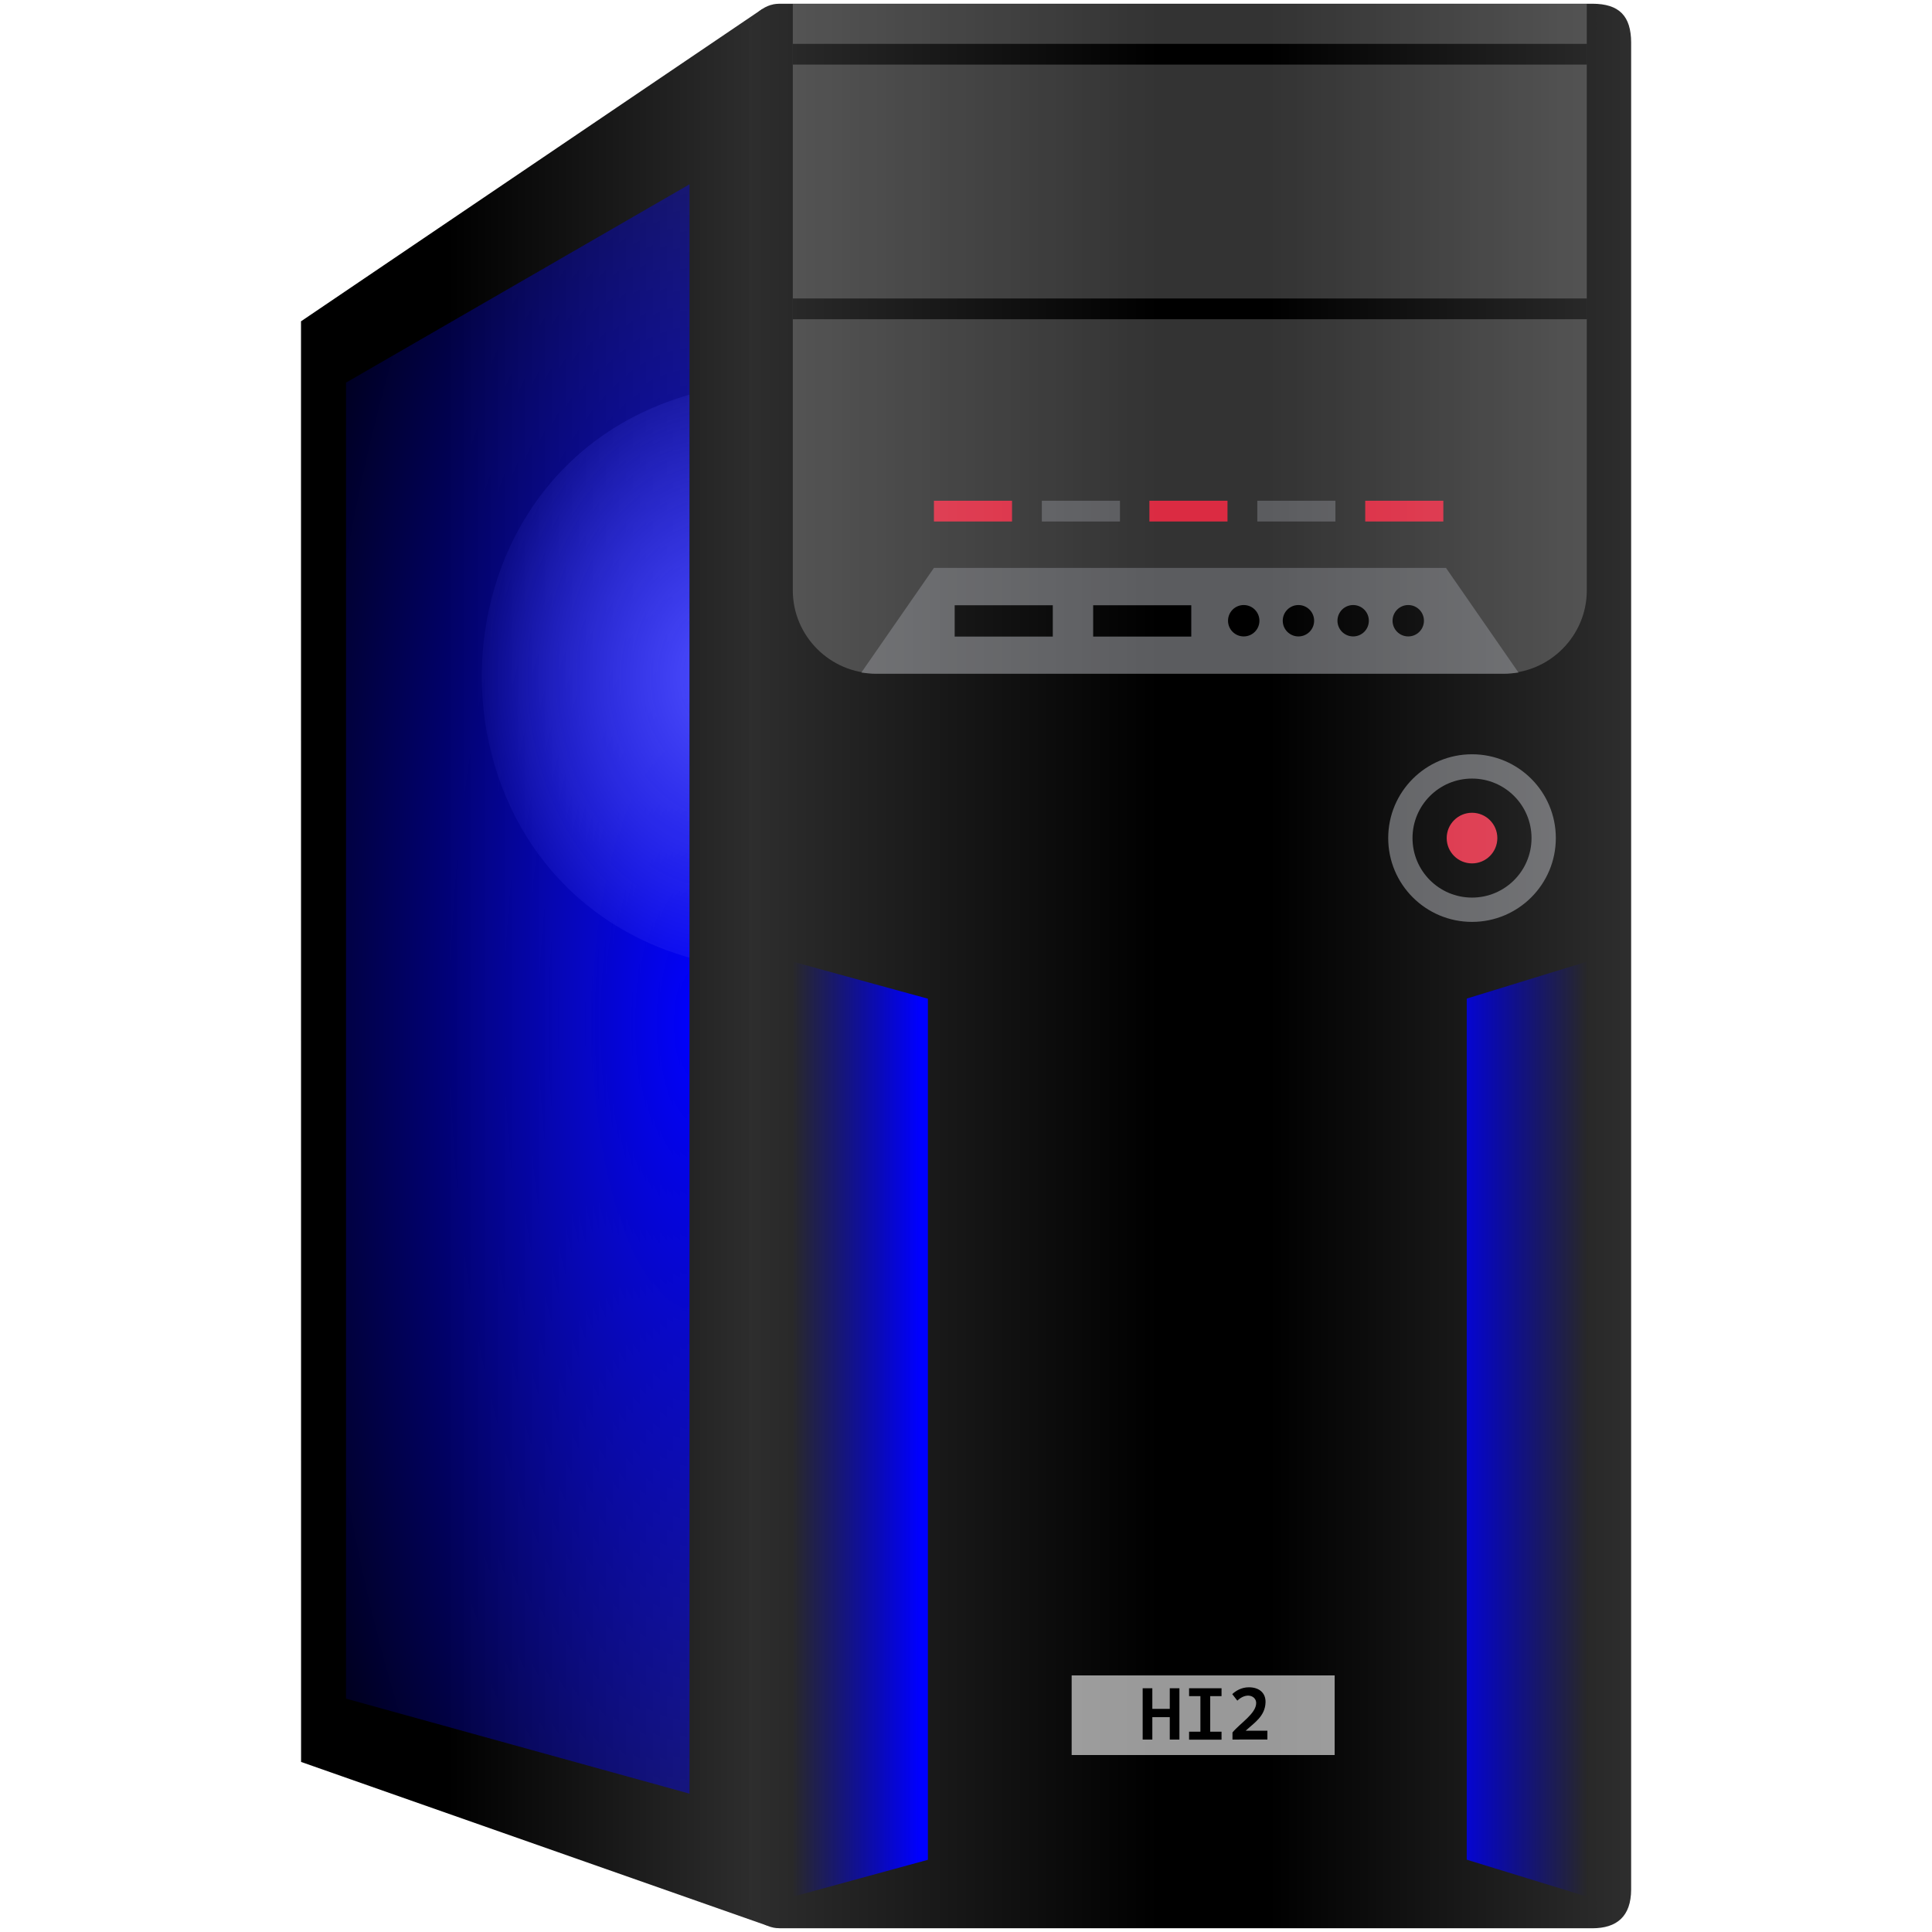
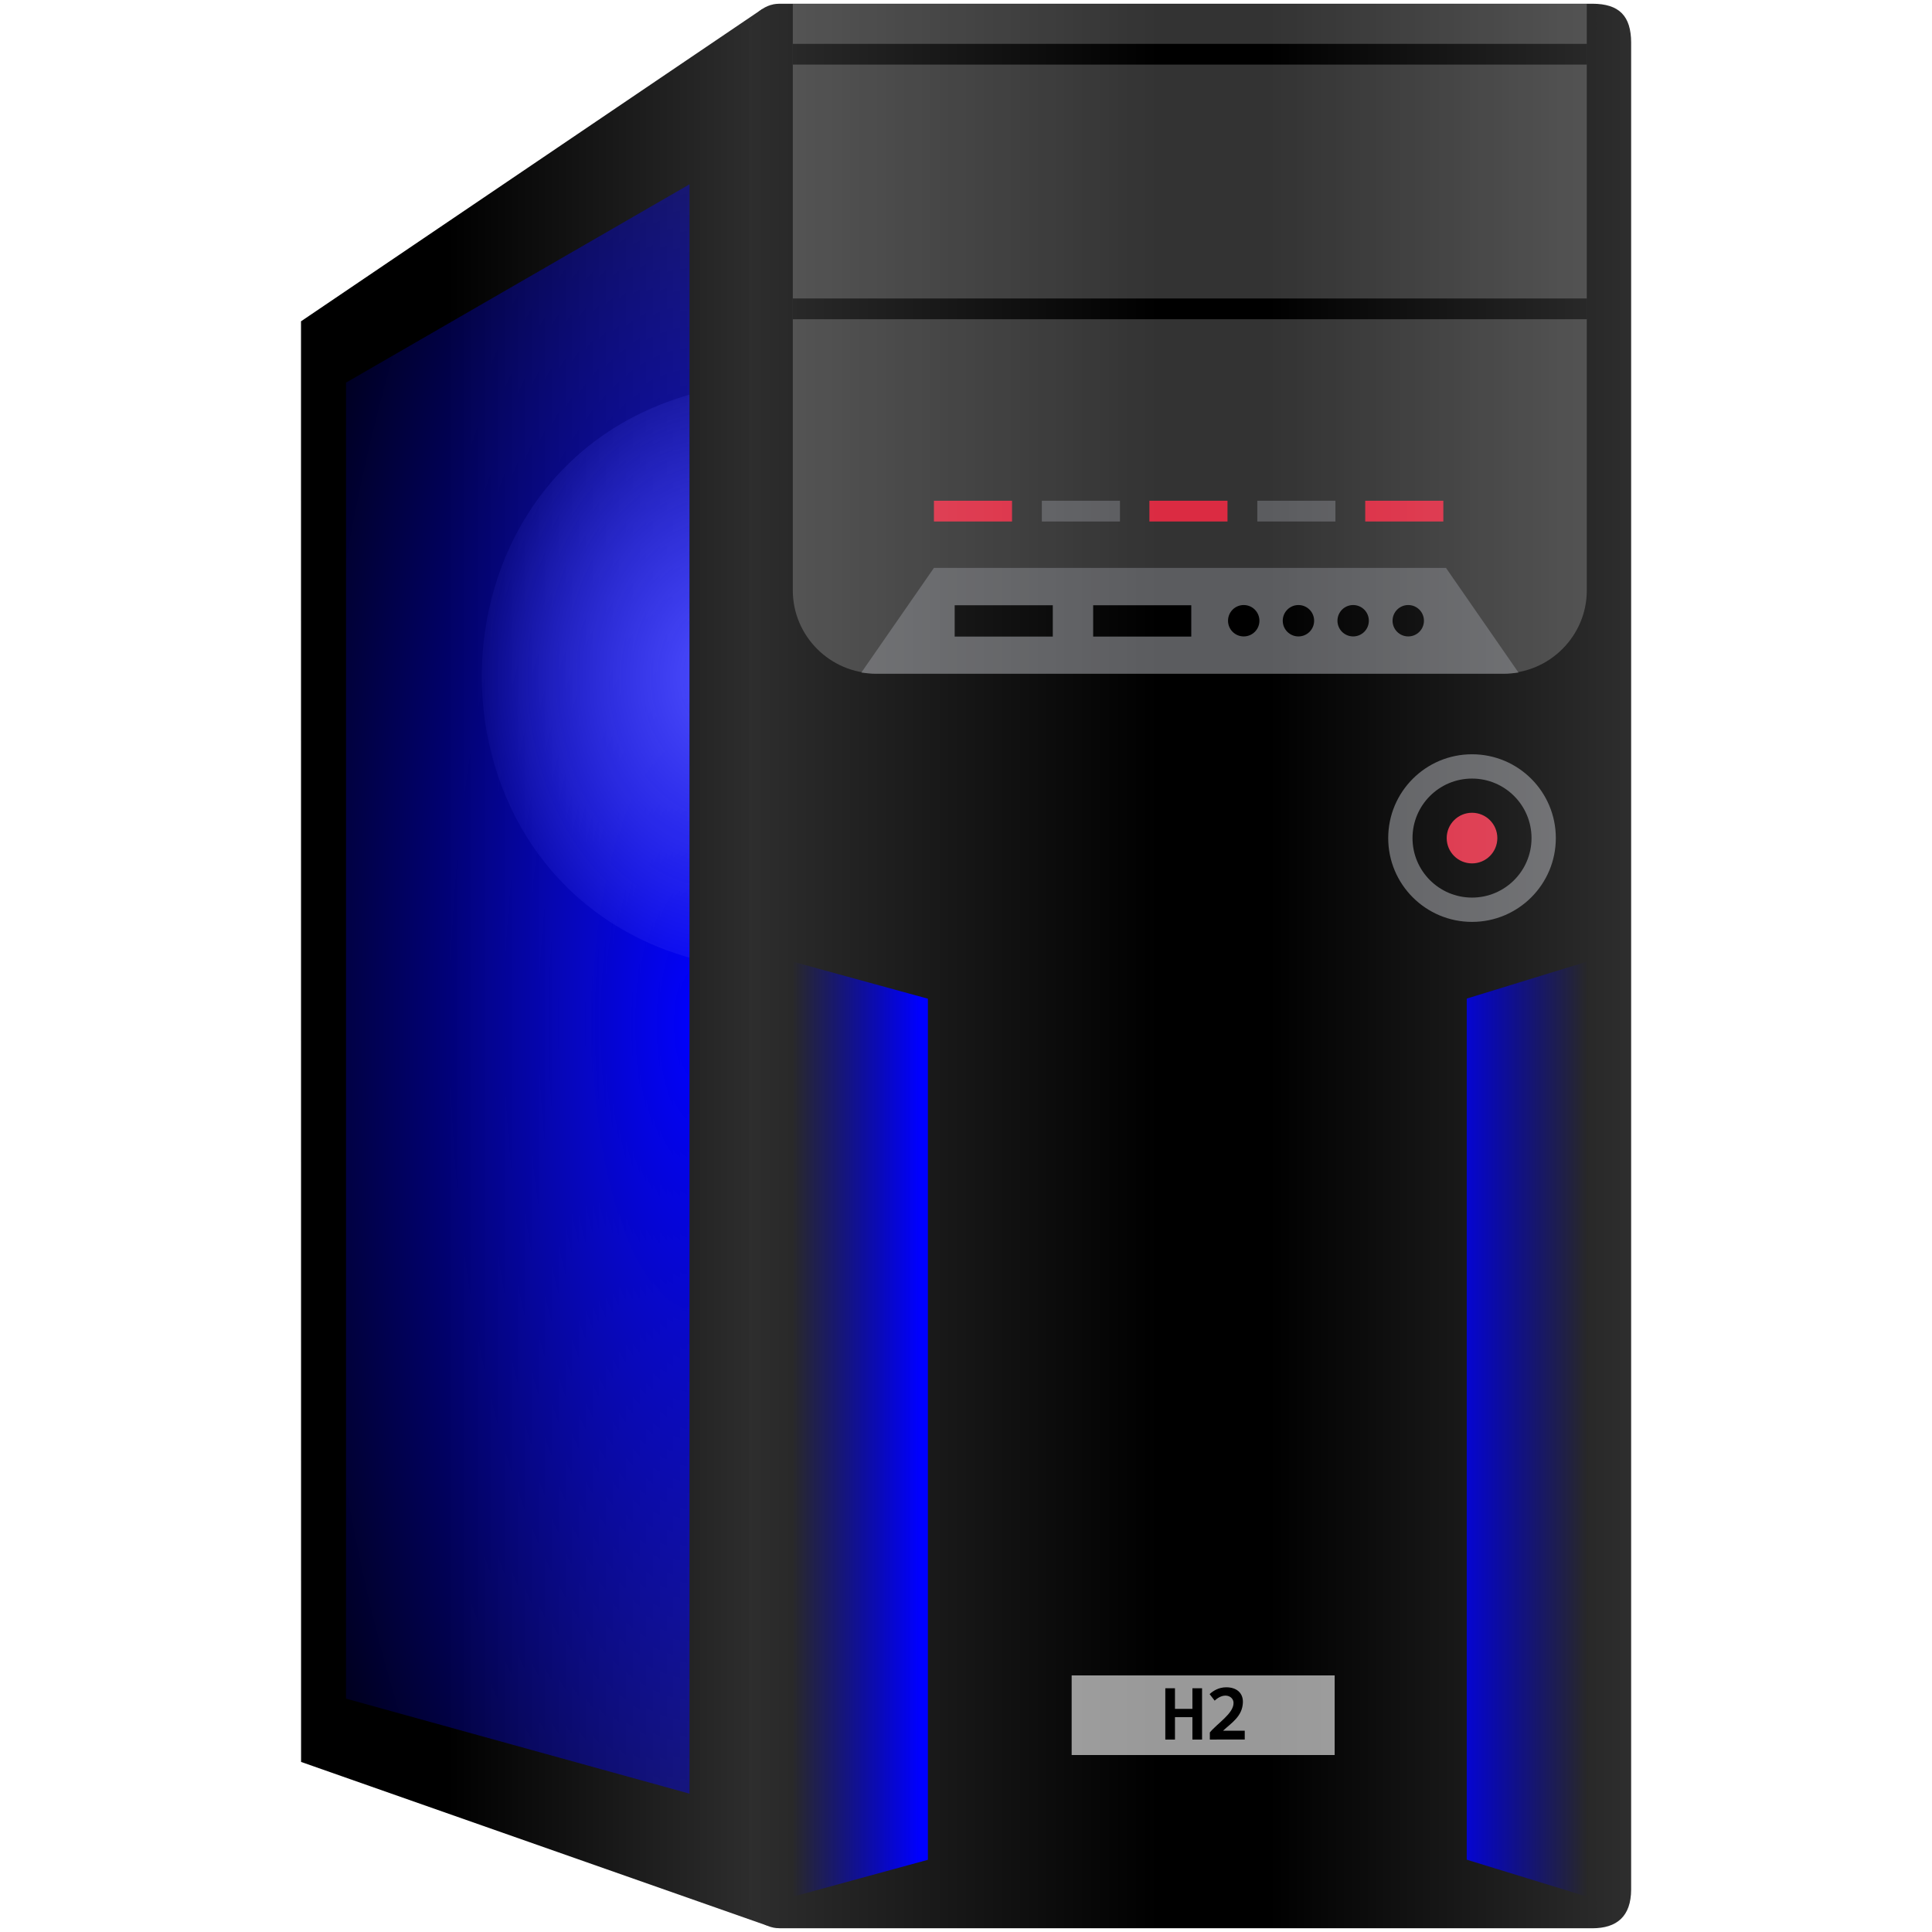
<svg xmlns="http://www.w3.org/2000/svg" width="512" height="512" version="1.1" viewBox="0 0 512 512">
  <defs>
    <linearGradient id="c" x1="198.4" x2="432.2" y1="244" y2="244" gradientUnits="userSpaceOnUse">
      <stop style="stop-color:#fff;stop-opacity:.18" offset="0" />
      <stop style="stop-color:#fff;stop-opacity:0" offset=".464" />
      <stop style="stop-color:#fff;stop-opacity:0" offset=".59" />
      <stop style="stop-color:#fff;stop-opacity:.18" offset="1" />
    </linearGradient>
    <linearGradient id="a" x1="210" x2="420.7" y1="380" y2="380" gradientUnits="userSpaceOnUse">
      <stop style="stop-color:#0000ff;stop-opacity:0" offset="0" />
      <stop style="stop-color:#0000ff" offset=".16" />
      <stop style="stop-color:#0000ff" offset=".81" />
      <stop style="stop-color:#0000ff;stop-opacity:0" offset="1" />
    </linearGradient>
    <linearGradient id="e" x1="118.5" x2="242" y1="256.4" y2="256.4" gradientUnits="userSpaceOnUse">
      <stop style="stop-color:#000" offset="0" />
      <stop style="stop-color:#454545" offset="1" />
    </linearGradient>
    <radialGradient id="d" cx="222.1" cy="264.2" r="45.52" gradientTransform="matrix(2.869 0 3.952e-6 7.878 -452.7 -1810)" gradientUnits="userSpaceOnUse">
      <stop style="stop-color:#0000fd" offset="0" />
      <stop style="stop-color:#0303ea;stop-opacity:0" offset="1" />
    </radialGradient>
    <radialGradient id="b" cx="223.6" cy="179.7" r="27.51" gradientTransform="matrix(2.491 0 0 3.253 -365.7 -405.2)" gradientUnits="userSpaceOnUse">
      <stop style="stop-color:#4d4dff" offset="0" />
      <stop style="stop-color:#4d4dff;stop-opacity:0" offset="1" />
    </radialGradient>
  </defs>
  <path d="m79.77 85.15 122.2-82.74 1.319 507.9-123.5-43.38z" fill="url(#e)" />
  <path d="m422 511h-215.4c-4.543 0-8.255-3.712-8.255-8.255v-493.5c0-4.543 3.712-8.255 8.255-8.255h215.4c7.106 0 10.26 3.274 10.26 10.26v489.5c0 7.139-3.823 10.26-10.26 10.26z" />
  <path d="m210.1 1.048v155.4c0 12.11 9.91 22.01 22.01 22.01h166.4c12.11 0 22.01-9.91 22.01-22.01v-155.4z" fill="#333" />
  <rect x="210.1" y="79.1" width="210.5" height="5.5" />
  <rect x="210.1" y="11.62" width="210.5" height="5.5" />
  <rect x="276.1" y="132.7" width="20.7" height="5.5" fill="#5b5c5f" />
  <rect x="247.5" y="132.7" width="20.7" height="5.5" fill="#db2b42" />
  <rect x="361.8" y="132.7" width="20.7" height="5.5" fill="#db2b42" />
  <rect x="333.2" y="132.7" width="20.7" height="5.5" fill="#5b5c5f" />
  <rect x="304.6" y="132.7" width="20.7" height="5.5" fill="#db2b42" />
  <circle cx="390.1" cy="222.1" r="22.21" fill="#5b5c5f" />
  <circle cx="390.1" cy="222.1" r="15.77" />
  <circle cx="390.1" cy="222.1" r="6.71" fill="#db2b42" />
  <path d="m284 444h69.7v21.1h-69.7z" fill="#999" />
  <path d="m383.2 150.5h-135.7l-19.23 27.73c1.26 0.185 2.545 0.319 3.871 0.319h166.4c1.327 0 2.612-0.134 3.871-0.319z" fill="#5b5c5f" />
  <circle cx="329.6" cy="164.5" r="4.16" />
  <circle cx="344.1" cy="164.5" r="4.16" />
  <circle cx="358.6" cy="164.5" r="4.16" />
  <circle cx="373.2" cy="164.5" r="4.16" />
  <rect x="253" y="160.4" width="26" height="8.3" />
  <rect x="289.7" y="160.4" width="26" height="8.3" />
  <path d="m424 511h-217.4c-4.543 0-8.255-3.712-8.255-8.255v-493.5c0-4.543 3.712-8.255 8.255-8.255h217.4c4.543 0 8.255 3.712 8.255 8.255v493.5c0 4.535-3.712 8.255-8.255 8.255z" fill="url(#c)" />
  <path d="m209.9 254.8v247.9l36-9.834v-228.2zm210.8 0-32 9.834v228.2l32 9.834z" fill="url(#a)" />
  <path d="m91.7 101.4 91.03-52.56v426.5l-91.03-25.18z" fill="url(#d)" />
  <path d="m182.7 104.6c-73.36 21.06-73.36 128.2 0 149.2z" fill="url(#b)" />
-   <path d="m310 461v-5.93h-4.62v5.93h-2.56v-13.6h2.56v5.47h4.62v-5.47h2.56v13.6zm5.12-11.5v-2.09h8.6v2.09h-3v9.41h3v2.12h-8.6v-2.12h3v-9.41zm11.5 11.5v-1.88c2.01-2.44 6.28-5.01 6.28-7.8 0-1.88-2.53-2.97-5-0.63l-1.34-1.73c0.876-0.814 2.36-1.81 4.4-1.81 2.77 0 4.49 1.51 4.42 3.99-0.114 3.73-3.06 5.46-5.25 7.51h5.74v2.34z" />
+   <path d="m316 461v-5.93h-4.62v5.93h-2.56v-13.6h2.56v5.47h4.62v-5.47h2.56v13.6zm4.62 0v-1.88c2.01-2.44 6.28-5.01 6.28-7.8 0-1.88-2.53-2.97-5-0.63l-1.34-1.73c0.876-0.814 2.36-1.81 4.4-1.81 2.77 0 4.49 1.51 4.42 3.99-0.114 3.73-3.06 5.46-5.25 7.51h5.74v2.34z" />
</svg>
